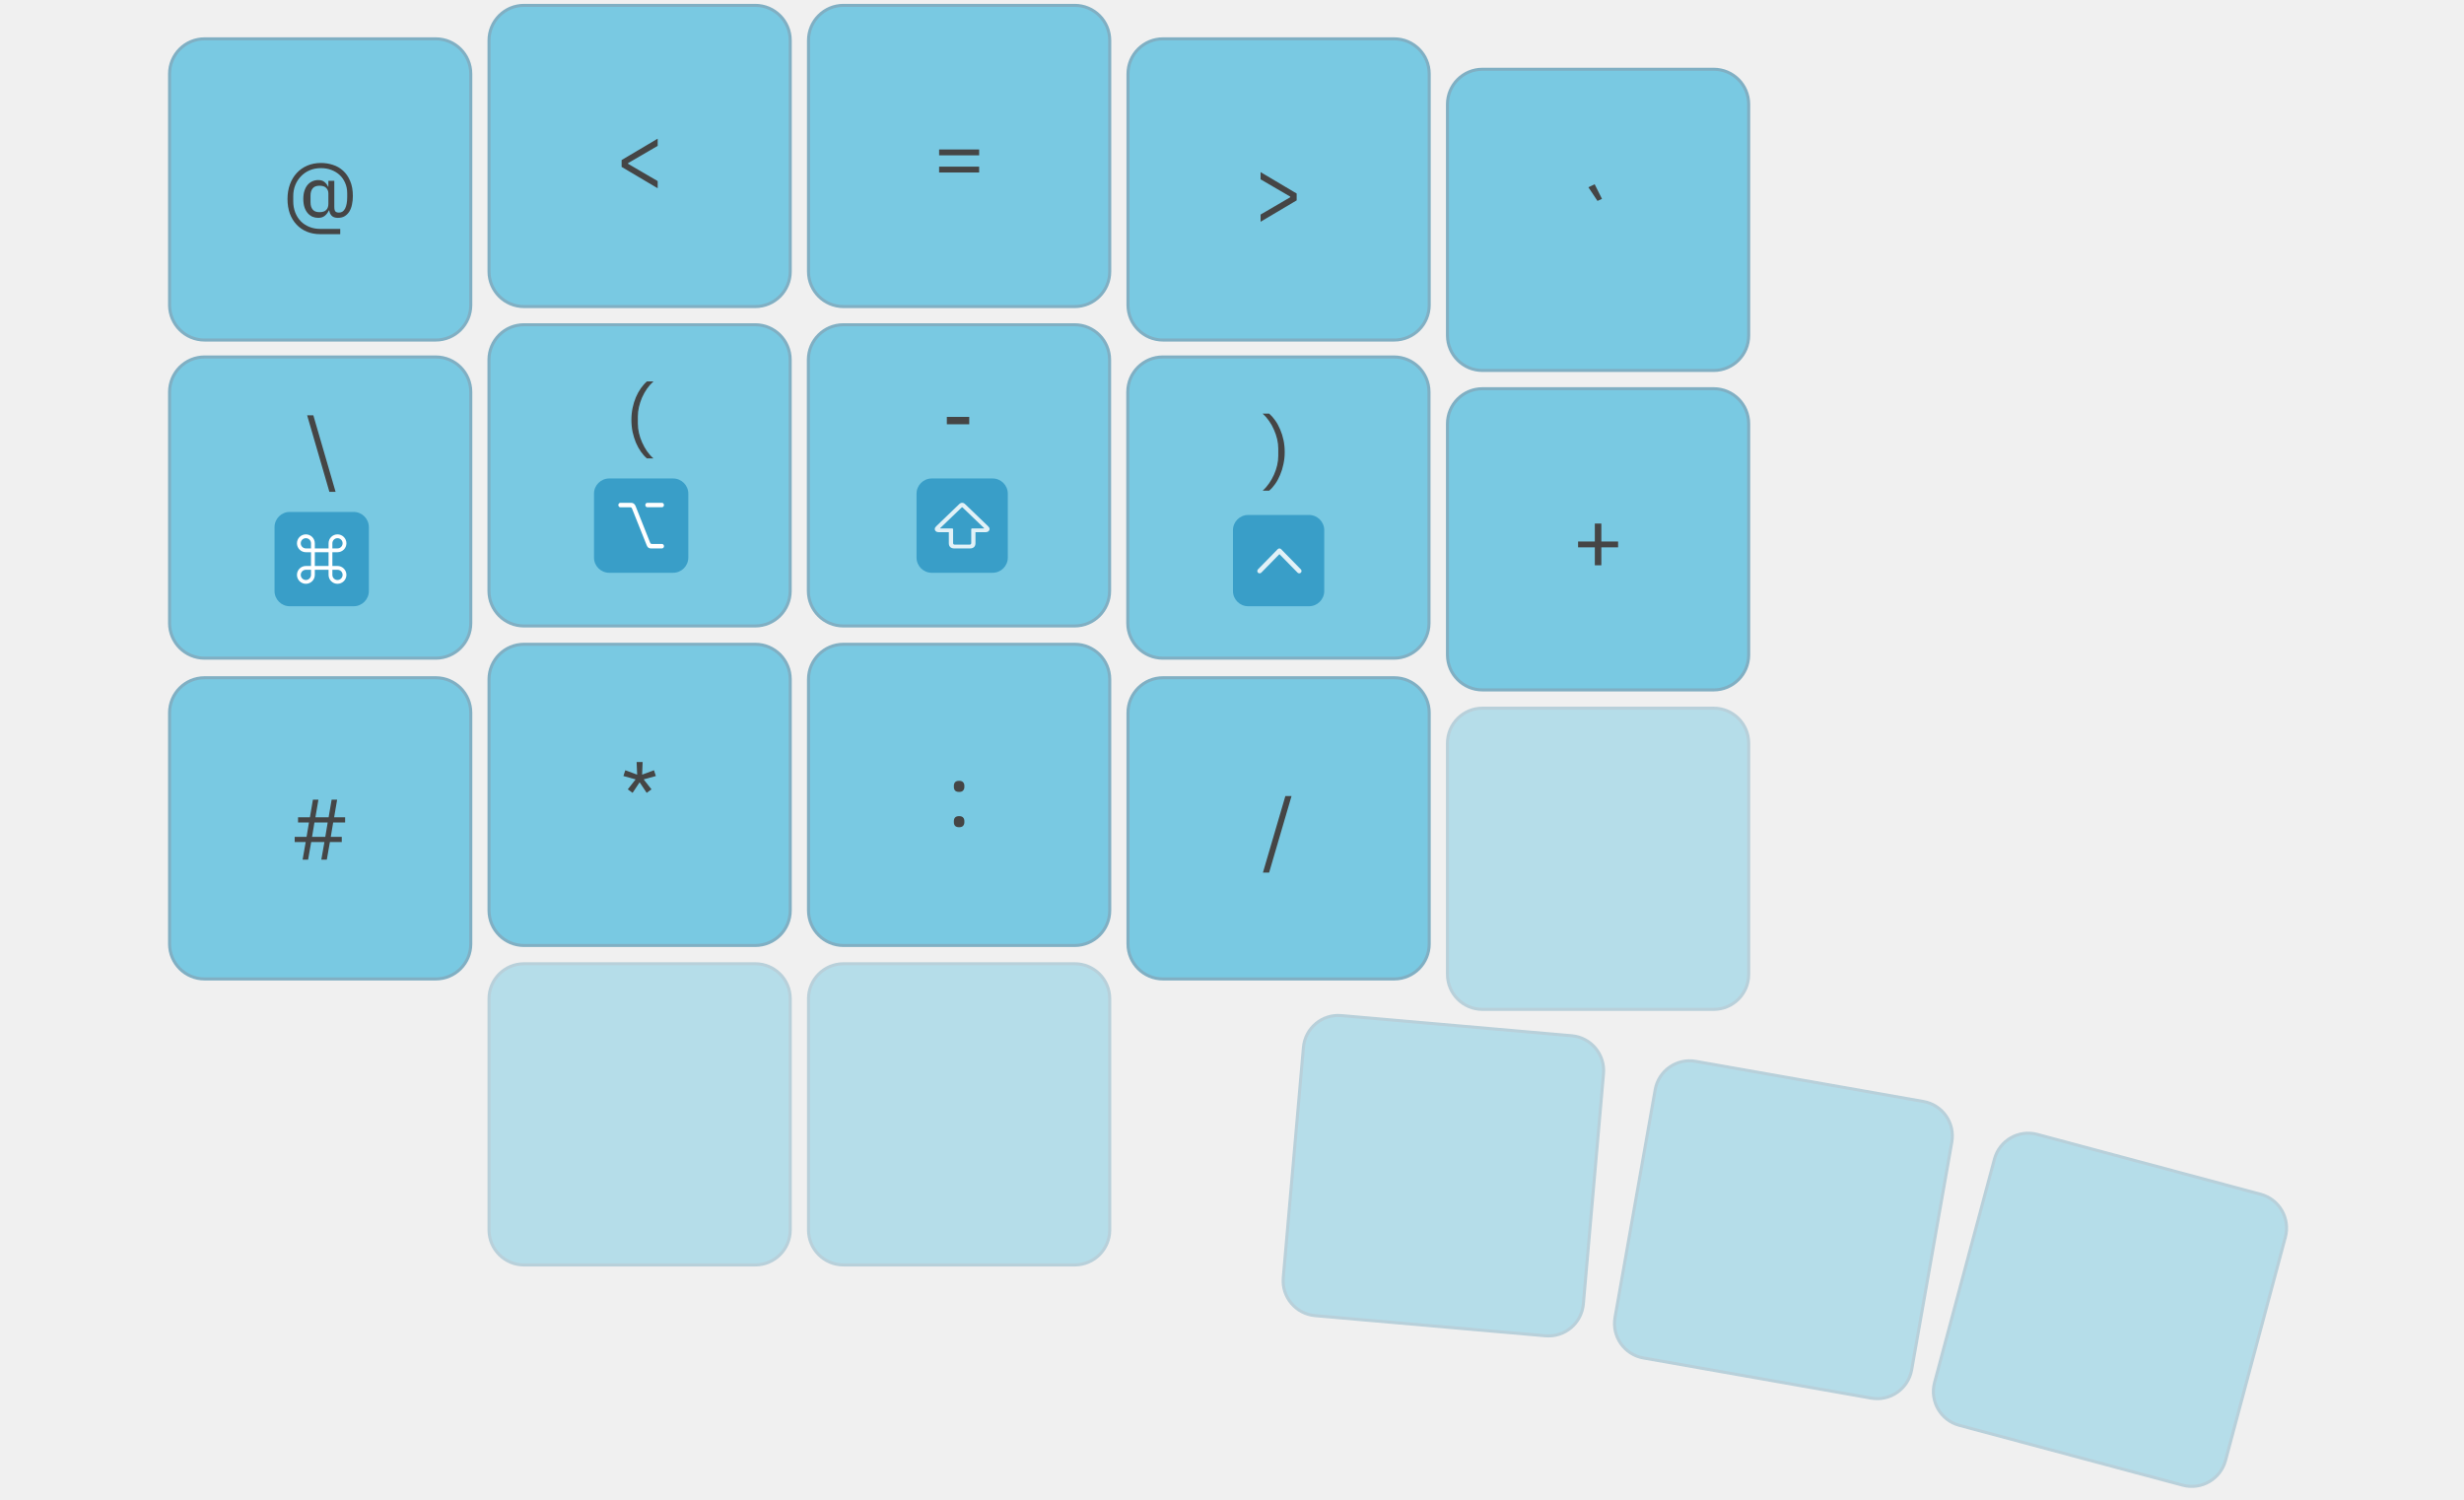
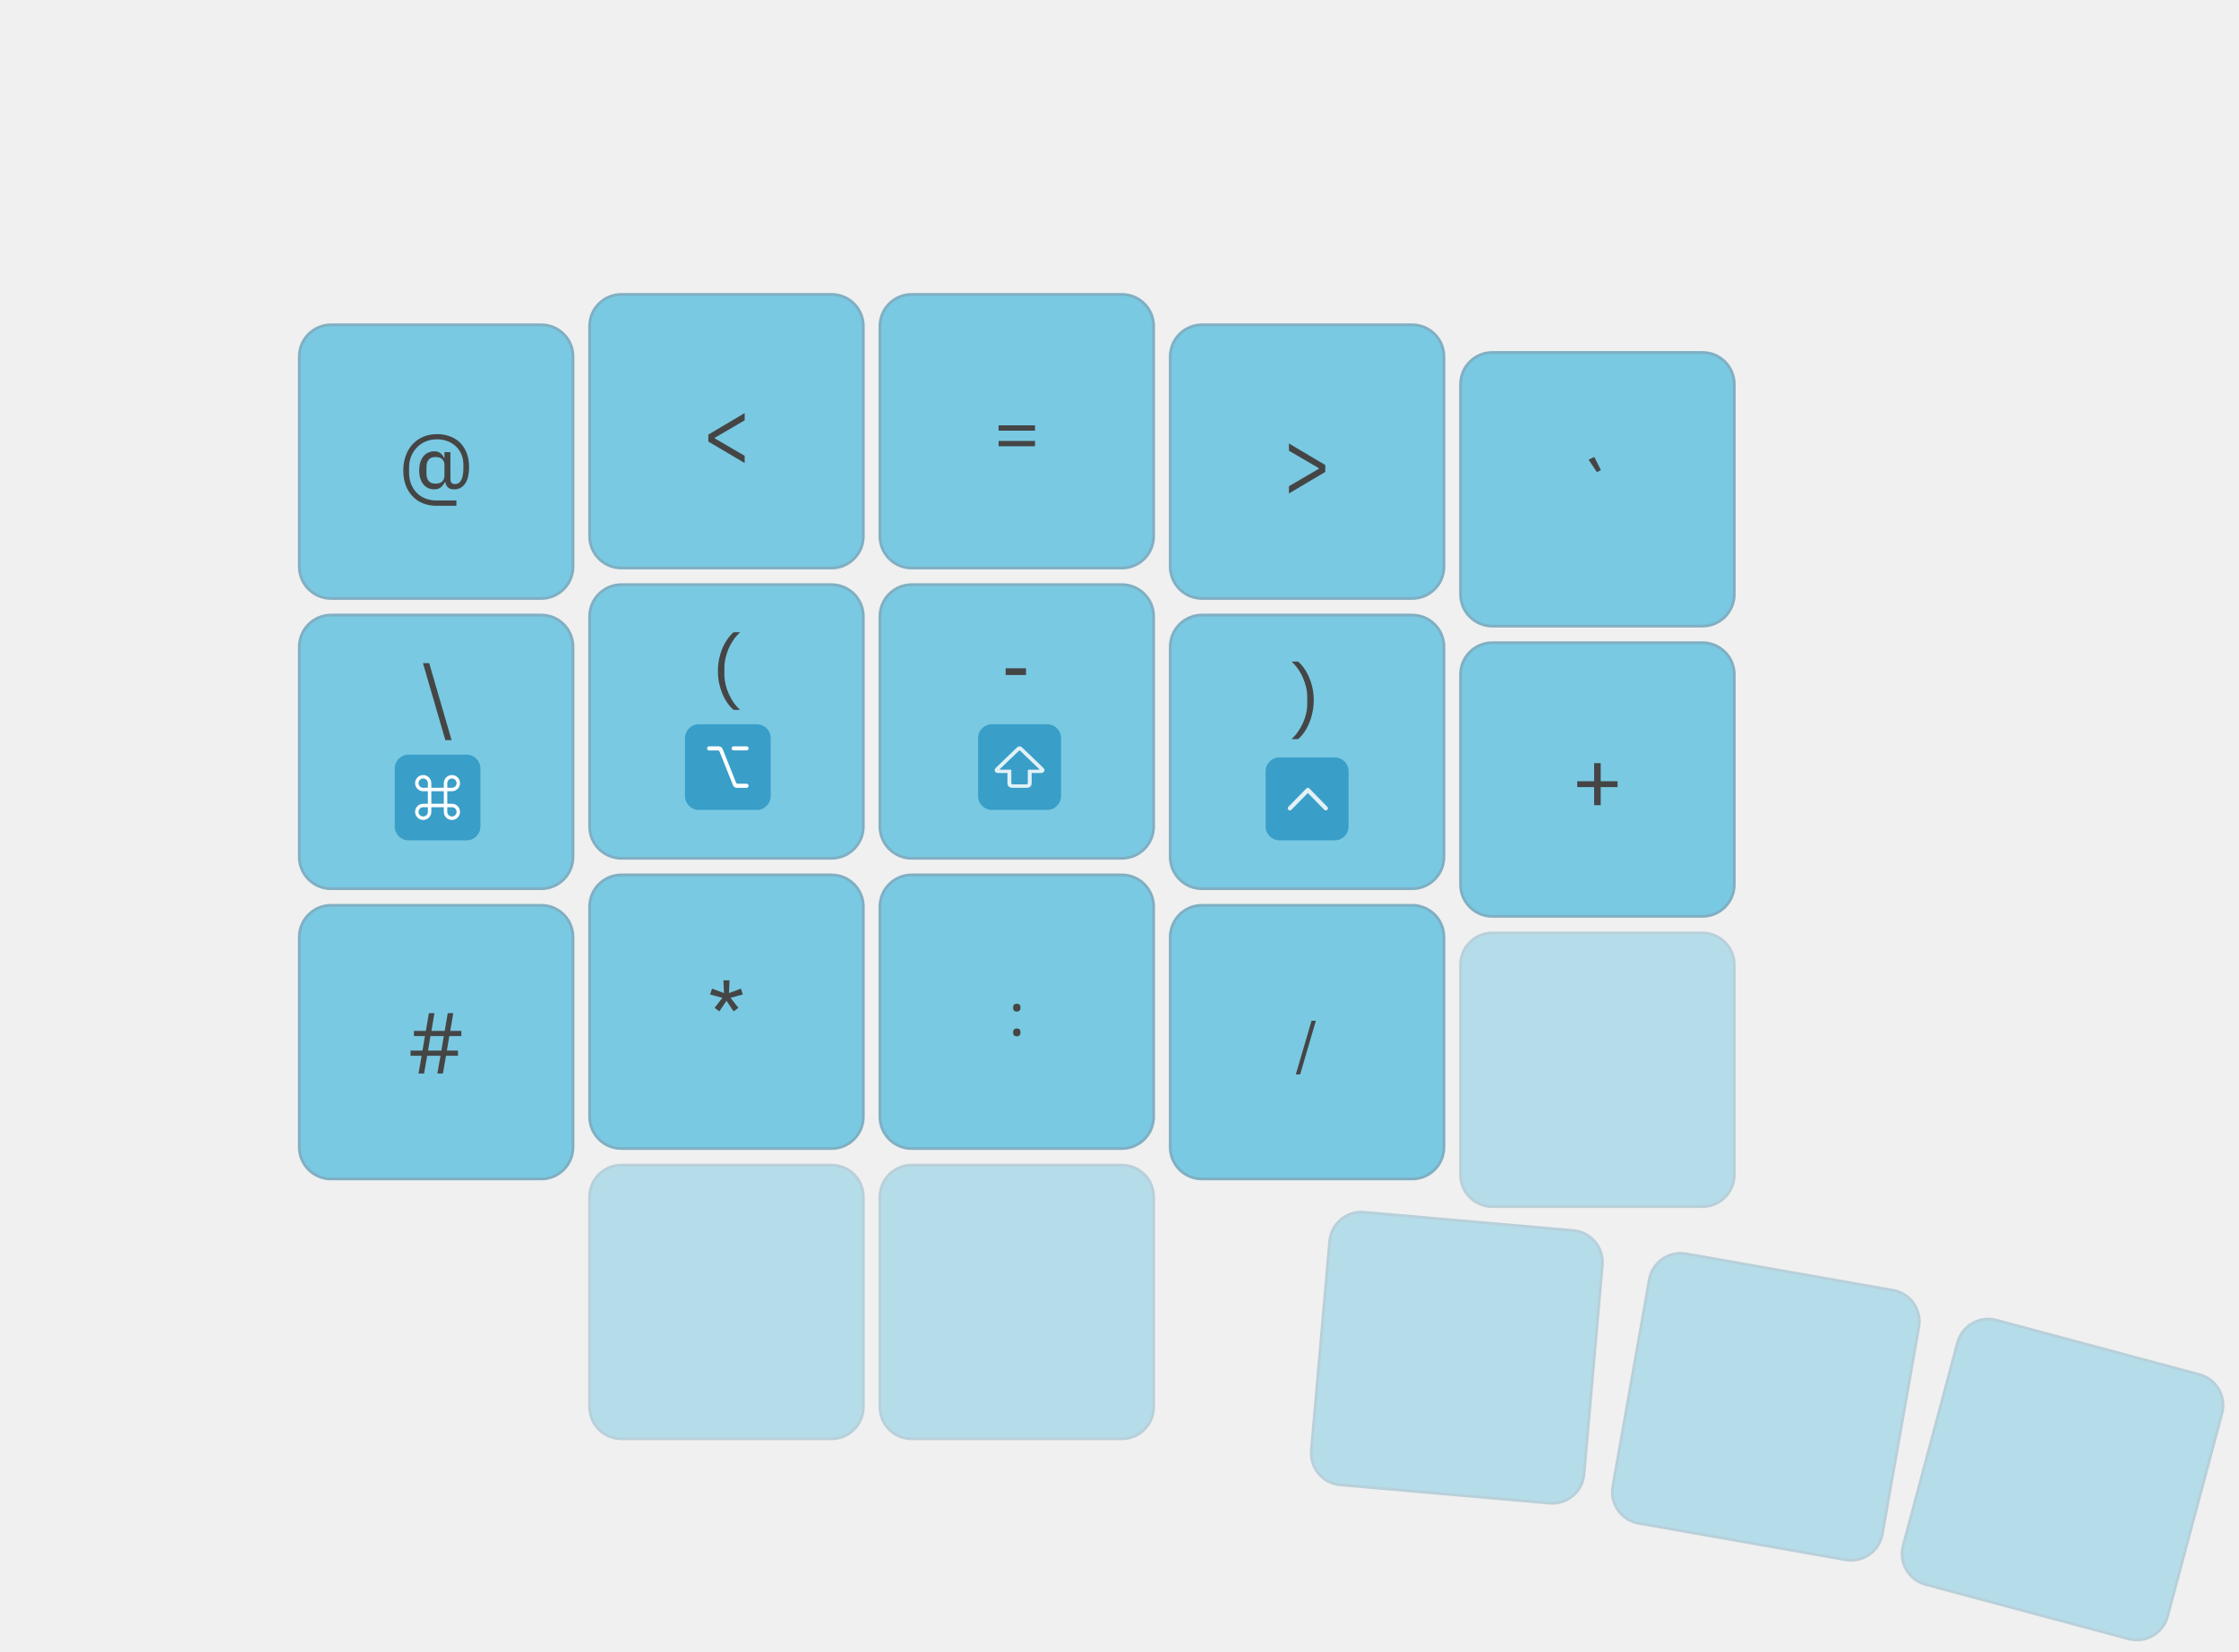
- <svg xmlns="http://www.w3.org/2000/svg" width="918.009" height="558.738" viewBox="2177.397 1161.57 918.009 558.738" fill="none" data-reference-sha256="847f73ddb4c46de8e45de8aa7c60be3490da4a2dd0a7fa68dfd9279a83e546b4" data-model="micro" data-layer="symbols" data-side="left" data-locale="ru" data-key-canvas-width="8.18">
+ <svg xmlns="http://www.w3.org/2000/svg" width="918.009" height="677.142" viewBox="2117.842 1042.825 918.009 677.142" fill="none" data-reference-sha256="847f73ddb4c46de8e45de8aa7c60be3490da4a2dd0a7fa68dfd9279a83e546b4" data-model="micro" data-layer="symbols" data-side="left" data-locale="ru" data-key-canvas-width="8.18" data-key-grid-pitch="119.03" data-key-grid-normalized="true" data-shared-key-canvas="true">
  <defs>
    <linearGradient id="paint0_linear_178_5313" x1="445" y1="601.5" x2="2000" y2="601.5" gradientUnits="userSpaceOnUse">
      <stop />
      <stop offset="1" stop-color="#666666" stop-opacity="0" />
    </linearGradient>
    <linearGradient id="paint1_linear_178_5313" x1="445" y1="1163.5" x2="2000" y2="1163.5" gradientUnits="userSpaceOnUse">
      <stop />
      <stop offset="1" stop-color="#666666" stop-opacity="0" />
    </linearGradient>
    <linearGradient id="paint2_linear_178_5313" x1="445" y1="1719.5" x2="2000" y2="1719.5" gradientUnits="userSpaceOnUse">
      <stop />
      <stop offset="1" stop-color="#666666" stop-opacity="0" />
    </linearGradient>
    <linearGradient id="paint3_linear_178_5313" x1="445" y1="2272.5" x2="2000" y2="2272.5" gradientUnits="userSpaceOnUse">
      <stop />
      <stop offset="1" stop-color="#666666" stop-opacity="0" />
    </linearGradient>
  </defs>
  <rect x="2716.68" y="1187.37" width="112.226" height="112.226" rx="13.036" fill="#79C9E2" stroke="#80AFC3" stroke-width="1.134" />
  <path d="M2769.18 1231.34L2771.52 1230.22L2774.24 1235.66L2772.57 1236.43L2769.18 1231.34Z" fill="#454545" />
  <rect x="2716.68" y="1306.4" width="112.226" height="112.226" rx="13.036" fill="#79C9E2" stroke="#80AFC3" stroke-width="1.134" />
-   <path d="M2771.58 1372.19V1365.5H2765.34V1363.33H2771.58V1356.64H2774.01V1363.33H2780.25V1365.5H2774.01V1372.19H2771.58Z" fill="#454545" />
+   <path d="M2771.58 1372.19V1365.5H2765.34V1363.33H2771.58V1356.64H2774.01V1363.33H2780.25V1365.5H2774.01V1372.19H2771.58Z" fill="#454545" transform="matrix(1.108416 0 0 1.108416 -300.6147 -147.9241) " data-standard-legend-size="true" />
  <rect opacity="0.5" x="2716.68" y="1425.43" width="112.226" height="112.226" rx="13.036" fill="#79C9E2" stroke="#80AFC3" stroke-width="1.134" />
-   <rect x="2240.57" y="1176.04" width="112.226" height="112.226" rx="13.036" fill="#79C9E2" stroke="#80AFC3" stroke-width="1.134" />
-   <rect x="2240.57" y="1294.57" width="112.226" height="112.226" rx="13.036" fill="#79C9E2" stroke="#80AFC3" stroke-width="1.134" />
-   <path d="M2300.12 1344.83L2291.83 1316.32H2294.14L2302.43 1344.83H2300.12Z" fill="#454545" />
-   <rect x="2240.57" y="1414.09" width="112.226" height="112.226" rx="13.036" fill="#79C9E2" stroke="#80AFC3" stroke-width="1.134" />
-   <path d="M2298.27 1475.3H2293.34L2292.19 1481.86H2290.14L2291.29 1475.3H2287.19V1473.38H2291.61L2292.51 1468.01H2288.44V1466.09H2292.86L2293.98 1459.53H2296.03L2294.91 1466.09H2299.83L2300.95 1459.53H2303L2301.88 1466.09H2305.98V1468.01H2301.53L2300.63 1473.38H2304.73V1475.3H2300.31L2299.16 1481.86H2297.11L2298.27 1475.3ZM2298.59 1473.38L2299.48 1468.01H2294.55L2293.66 1473.38H2298.59Z" fill="#454545" />
-   <rect x="2597.65" y="1176.04" width="112.226" height="112.226" rx="13.036" fill="#79C9E2" stroke="#80AFC3" stroke-width="1.134" />
-   <path d="M2647.05 1241.51L2658.09 1235.07V1234.82L2647.05 1228.39V1225.7L2660.49 1233.67V1236.23L2647.05 1244.19V1241.51Z" fill="#454545" />
-   <rect x="2597.57" y="1294.57" width="112.226" height="112.226" rx="13.036" fill="#79C9E2" stroke="#80AFC3" stroke-width="1.134" />
-   <path d="M2656.04 1330.02C2656.04 1331.57 2655.88 1333.08 2655.56 1334.53C2655.27 1335.96 2654.85 1337.29 2654.32 1338.53C2653.8 1339.77 2653.2 1340.89 2652.49 1341.89C2651.79 1342.89 2651.04 1343.72 2650.25 1344.38H2647.82C2648.7 1343.62 2649.48 1342.72 2650.19 1341.7C2650.91 1340.67 2651.53 1339.58 2652.04 1338.43C2652.56 1337.28 2652.95 1336.11 2653.23 1334.91C2653.51 1333.72 2653.64 1332.55 2653.64 1331.42V1328.67C2653.64 1327.56 2653.51 1326.41 2653.23 1325.22C2652.95 1324.02 2652.56 1322.85 2652.04 1321.7C2651.55 1320.54 2650.95 1319.46 2650.22 1318.43C2649.52 1317.41 2648.72 1316.49 2647.82 1315.68H2650.25C2651.06 1316.38 2651.82 1317.24 2652.52 1318.24C2653.23 1319.24 2653.84 1320.36 2654.35 1321.6C2654.88 1322.82 2655.3 1324.14 2655.6 1325.57C2655.9 1327 2656.04 1328.48 2656.04 1330.02Z" fill="#454545" />
+   <rect x="2240.56" y="1176.03" width="112.226" height="112.226" rx="13.036" fill="#79C9E2" stroke="#80AFC3" stroke-width="1.134" />
+   <rect x="2240.56" y="1295.06" width="112.226" height="112.226" rx="13.036" fill="#79C9E2" stroke="#80AFC3" stroke-width="1.134" />
+   <path d="M2300.12 1344.83L2291.83 1316.32H2294.14L2302.43 1344.83H2300.12Z" fill="#454545" transform="matrix(1.107892 0 0 1.107892 -247.8418 -143.5583) " data-standard-legend-size="true" />
+   <rect x="2240.56" y="1414.09" width="112.226" height="112.226" rx="13.036" fill="#79C9E2" stroke="#80AFC3" stroke-width="1.134" />
+   <path d="M2298.27 1475.3H2293.34L2292.19 1481.86H2290.14L2291.29 1475.3H2287.19V1473.38H2291.61L2292.51 1468.01H2288.44V1466.09H2292.86L2293.98 1459.53H2296.03L2294.91 1466.09H2299.83L2300.95 1459.53H2303L2301.88 1466.09H2305.98V1468.01H2301.53L2300.63 1473.38H2304.73V1475.3H2300.31L2299.16 1481.86H2297.11L2298.27 1475.3ZM2298.59 1473.38L2299.48 1468.01H2294.55L2293.66 1473.38H2298.59Z" fill="#454545" transform="matrix(1.108205 0 0 1.108205 -248.5032 -159.1373) " data-standard-legend-size="true" />
+   <rect x="2597.65" y="1176.03" width="112.226" height="112.226" rx="13.036" fill="#79C9E2" stroke="#80AFC3" stroke-width="1.134" />
+   <path d="M2647.05 1241.51L2658.09 1235.07V1234.82L2647.05 1228.39V1225.7L2660.49 1233.67V1236.23L2647.05 1244.19V1241.51Z" fill="#454545" transform="matrix(1.108197 0 0 1.108197 -287.1292 -133.617) " data-standard-legend-size="true" />
+   <rect x="2597.65" y="1295.06" width="112.226" height="112.226" rx="13.036" fill="#79C9E2" stroke="#80AFC3" stroke-width="1.134" />
+   <path d="M2656.04 1330.02C2656.04 1331.57 2655.88 1333.08 2655.56 1334.53C2655.27 1335.96 2654.85 1337.29 2654.32 1338.53C2653.8 1339.77 2653.2 1340.89 2652.49 1341.89C2651.79 1342.89 2651.04 1343.72 2650.25 1344.38H2647.82C2648.7 1343.62 2649.48 1342.72 2650.19 1341.7C2650.91 1340.67 2651.53 1339.58 2652.04 1338.43C2652.56 1337.28 2652.95 1336.11 2653.23 1334.91C2653.51 1333.72 2653.64 1332.55 2653.64 1331.42V1328.67C2653.64 1327.56 2653.51 1326.41 2653.23 1325.22C2652.95 1324.02 2652.56 1322.85 2652.04 1321.7C2651.55 1320.54 2650.95 1319.46 2650.22 1318.43C2649.52 1317.41 2648.72 1316.49 2647.82 1315.68H2650.25C2651.06 1316.38 2651.82 1317.24 2652.52 1318.24C2653.23 1319.24 2653.84 1320.36 2654.35 1321.6C2654.88 1322.82 2655.3 1324.14 2655.6 1325.57C2655.9 1327 2656.04 1328.48 2656.04 1330.02Z" fill="#454545" transform="matrix(1.108006 0 0 1.108006 -286.4253 -143.6517) " data-standard-legend-size="true" />
  <rect x="2597.65" y="1414.09" width="112.226" height="112.226" rx="13.036" fill="#79C9E2" stroke="#80AFC3" stroke-width="1.134" />
-   <path d="M2647.92 1486.7L2656.28 1458.18H2658.58L2650.23 1486.7H2647.92Z" fill="#454545" />
-   <rect x="2359.59" y="1163.57" width="112.226" height="112.226" rx="13.036" fill="#79C9E2" stroke="#80AFC3" stroke-width="1.134" />
-   <path d="M2408.99 1223.76V1221.2L2422.43 1213.23V1215.92L2411.39 1222.35V1222.6L2422.43 1229.04V1231.72L2408.99 1223.76Z" fill="#454545" />
-   <path d="M2304.16 1248.82H2296.73C2294.9 1248.82 2293.22 1248.51 2291.71 1247.89C2290.22 1247.27 2288.94 1246.38 2287.87 1245.23C2286.8 1244.1 2285.97 1242.74 2285.37 1241.14C2284.8 1239.51 2284.51 1237.71 2284.51 1235.73C2284.51 1233.74 2284.81 1231.93 2285.41 1230.29C2286 1228.64 2286.85 1227.24 2287.93 1226.06C2289.02 1224.87 2290.33 1223.94 2291.87 1223.28C2293.41 1222.62 2295.12 1222.29 2297.02 1222.29C2298.52 1222.29 2299.98 1222.52 2301.41 1222.99C2302.84 1223.44 2304.09 1224.15 2305.18 1225.14C2306.29 1226.12 2307.18 1227.4 2307.84 1228.98C2308.52 1230.53 2308.86 1232.41 2308.86 1234.61C2308.86 1235.72 2308.76 1236.76 2308.54 1237.74C2308.35 1238.72 2308.03 1239.59 2307.58 1240.34C2307.13 1241.06 2306.56 1241.65 2305.85 1242.1C2305.15 1242.52 2304.3 1242.74 2303.29 1242.74C2302.27 1242.74 2301.5 1242.48 2300.99 1241.97C2300.48 1241.46 2300.17 1240.79 2300.06 1239.98H2299.93C2299.51 1240.84 2298.98 1241.51 2298.37 1242C2297.75 1242.49 2296.95 1242.74 2295.97 1242.74C2295.22 1242.74 2294.5 1242.6 2293.82 1242.32C2293.16 1242.02 2292.57 1241.58 2292.06 1241.01C2291.55 1240.43 2291.14 1239.71 2290.85 1238.83C2290.55 1237.94 2290.4 1236.89 2290.4 1235.7C2290.4 1234.5 2290.55 1233.47 2290.85 1232.59C2291.14 1231.7 2291.55 1230.96 2292.06 1230.38C2292.57 1229.81 2293.16 1229.38 2293.82 1229.1C2294.5 1228.8 2295.22 1228.66 2295.97 1228.66C2296.95 1228.66 2297.73 1228.9 2298.3 1229.39C2298.88 1229.86 2299.32 1230.44 2299.61 1231.12H2299.74V1228.94H2301.95V1238.67C2301.95 1239.5 2302.09 1240.07 2302.37 1240.37C2302.66 1240.64 2303.11 1240.78 2303.71 1240.78C2304.71 1240.78 2305.47 1240.27 2305.98 1239.25C2306.49 1238.22 2306.75 1236.82 2306.75 1235.02V1233.55C2306.75 1232.14 2306.49 1230.86 2305.98 1229.71C2305.49 1228.56 2304.81 1227.58 2303.93 1226.77C2303.06 1225.96 2302.02 1225.33 2300.83 1224.88C2299.64 1224.43 2298.36 1224.21 2296.99 1224.21C2295.45 1224.21 2294.06 1224.47 2292.8 1225.01C2291.54 1225.54 2290.45 1226.29 2289.53 1227.25C2288.62 1228.19 2287.9 1229.3 2287.39 1230.58C2286.9 1231.83 2286.65 1233.2 2286.65 1234.67V1236.56C2286.65 1238.07 2286.9 1239.46 2287.39 1240.72C2287.88 1241.98 2288.56 1243.07 2289.44 1243.98C2290.33 1244.9 2291.4 1245.6 2292.64 1246.1C2293.88 1246.61 2295.25 1246.86 2296.77 1246.86H2304.16V1248.82ZM2296.41 1240.62C2297.54 1240.62 2298.38 1240.36 2298.91 1239.82C2299.46 1239.29 2299.74 1238.53 2299.74 1237.55V1233.65C2299.74 1232.84 2299.48 1232.15 2298.94 1231.6C2298.41 1231.04 2297.57 1230.77 2296.41 1230.77C2295.26 1230.77 2294.42 1231.1 2293.89 1231.76C2293.35 1232.42 2293.09 1233.31 2293.09 1234.42V1236.98C2293.09 1238.08 2293.35 1238.97 2293.89 1239.63C2294.42 1240.29 2295.26 1240.62 2296.41 1240.62Z" fill="#454545" />
-   <rect x="2359.57" y="1282.57" width="112.226" height="112.226" rx="13.036" fill="#79C9E2" stroke="#80AFC3" stroke-width="1.134" />
-   <path d="M2412.64 1318.02C2412.64 1316.48 2412.79 1315 2413.08 1313.57C2413.38 1312.14 2413.79 1310.82 2414.3 1309.6C2414.83 1308.36 2415.45 1307.24 2416.16 1306.24C2416.86 1305.24 2417.62 1304.38 2418.43 1303.68H2420.86C2419.96 1304.49 2419.15 1305.41 2418.43 1306.43C2417.72 1307.46 2417.12 1308.54 2416.6 1309.7C2416.11 1310.85 2415.73 1312.02 2415.45 1313.22C2415.18 1314.41 2415.04 1315.56 2415.04 1316.67V1319.42C2415.04 1320.55 2415.18 1321.72 2415.45 1322.91C2415.73 1324.11 2416.12 1325.28 2416.64 1326.43C2417.15 1327.58 2417.76 1328.67 2418.46 1329.7C2419.19 1330.72 2419.99 1331.62 2420.86 1332.38H2418.43C2417.64 1331.72 2416.89 1330.89 2416.19 1329.89C2415.48 1328.89 2414.87 1327.77 2414.33 1326.53C2413.82 1325.29 2413.4 1323.96 2413.08 1322.53C2412.79 1321.08 2412.64 1319.57 2412.64 1318.02Z" fill="#454545" />
+   <path d="M2647.92 1486.7L2656.28 1458.18H2658.58L2650.23 1486.7H2647.92Z" fill="#454545" transform="matrix(0.7718744 0 0 0.7718744 605.2743 335.9013) " data-standard-legend-size="true" />
+   <rect x="2359.59" y="1163.56" width="112.226" height="112.226" rx="13.036" fill="#79C9E2" stroke="#80AFC3" stroke-width="1.134" />
+   <path d="M2408.99 1223.76V1221.2L2422.43 1213.23V1215.92L2411.39 1222.35V1222.6L2422.43 1229.04V1231.72L2408.99 1223.76Z" fill="#454545" transform="matrix(1.108723 0 0 1.108723 -262.6425 -132.9108) " data-standard-legend-size="true" />
+   <path d="M2304.16 1248.82H2296.73C2294.9 1248.82 2293.22 1248.51 2291.71 1247.89C2290.22 1247.27 2288.94 1246.38 2287.87 1245.23C2286.8 1244.1 2285.97 1242.74 2285.37 1241.14C2284.8 1239.51 2284.51 1237.71 2284.51 1235.73C2284.51 1233.74 2284.81 1231.93 2285.41 1230.29C2286 1228.64 2286.85 1227.24 2287.93 1226.06C2289.02 1224.87 2290.33 1223.94 2291.87 1223.28C2293.41 1222.62 2295.12 1222.29 2297.02 1222.29C2298.52 1222.29 2299.98 1222.52 2301.41 1222.99C2302.84 1223.44 2304.09 1224.15 2305.18 1225.14C2306.29 1226.12 2307.18 1227.4 2307.84 1228.98C2308.52 1230.53 2308.86 1232.41 2308.86 1234.61C2308.86 1235.72 2308.76 1236.76 2308.54 1237.74C2308.35 1238.72 2308.03 1239.59 2307.58 1240.34C2307.13 1241.06 2306.56 1241.65 2305.85 1242.1C2305.15 1242.52 2304.3 1242.74 2303.29 1242.74C2302.27 1242.74 2301.5 1242.48 2300.99 1241.97C2300.48 1241.46 2300.17 1240.79 2300.06 1239.98H2299.93C2299.51 1240.84 2298.98 1241.51 2298.37 1242C2297.75 1242.49 2296.95 1242.74 2295.97 1242.74C2295.22 1242.74 2294.5 1242.6 2293.82 1242.32C2293.16 1242.02 2292.57 1241.58 2292.06 1241.01C2291.55 1240.43 2291.14 1239.71 2290.85 1238.83C2290.55 1237.94 2290.4 1236.89 2290.4 1235.7C2290.4 1234.5 2290.55 1233.47 2290.85 1232.59C2291.14 1231.7 2291.55 1230.96 2292.06 1230.38C2292.57 1229.81 2293.16 1229.38 2293.82 1229.1C2294.5 1228.8 2295.22 1228.66 2295.97 1228.66C2296.95 1228.66 2297.73 1228.9 2298.3 1229.39C2298.88 1229.86 2299.32 1230.44 2299.61 1231.12H2299.74V1228.94H2301.95V1238.67C2301.95 1239.5 2302.09 1240.07 2302.37 1240.37C2302.66 1240.64 2303.11 1240.78 2303.71 1240.78C2304.71 1240.78 2305.47 1240.27 2305.98 1239.25C2306.49 1238.22 2306.75 1236.82 2306.75 1235.02V1233.55C2306.75 1232.14 2306.49 1230.86 2305.98 1229.71C2305.49 1228.56 2304.81 1227.58 2303.93 1226.77C2303.06 1225.96 2302.02 1225.33 2300.83 1224.88C2299.64 1224.43 2298.36 1224.21 2296.99 1224.21C2295.45 1224.21 2294.06 1224.47 2292.8 1225.01C2291.54 1225.54 2290.45 1226.29 2289.53 1227.25C2288.62 1228.19 2287.9 1229.3 2287.39 1230.58C2286.9 1231.83 2286.65 1233.2 2286.65 1234.67V1236.56C2286.65 1238.07 2286.9 1239.46 2287.39 1240.72C2287.88 1241.98 2288.56 1243.07 2289.44 1243.98C2290.33 1244.9 2291.4 1245.6 2292.64 1246.1C2293.88 1246.61 2295.25 1246.86 2296.77 1246.86H2304.16V1248.82ZM2296.41 1240.62C2297.54 1240.62 2298.38 1240.36 2298.91 1239.82C2299.46 1239.29 2299.74 1238.53 2299.74 1237.55V1233.65C2299.74 1232.84 2299.48 1232.15 2298.94 1231.6C2298.41 1231.04 2297.57 1230.77 2296.41 1230.77C2295.26 1230.77 2294.42 1231.1 2293.89 1231.76C2293.35 1232.42 2293.09 1233.31 2293.09 1234.42V1236.98C2293.09 1238.08 2293.35 1238.97 2293.89 1239.63C2294.42 1240.29 2295.26 1240.62 2296.41 1240.62Z" fill="#454545" transform="matrix(1.107815 0 0 1.107815 -247.6175 -133.2116) " data-standard-legend-size="true" />
+   <rect x="2359.59" y="1282.59" width="112.226" height="112.226" rx="13.036" fill="#79C9E2" stroke="#80AFC3" stroke-width="1.134" />
+   <path d="M2412.64 1318.02C2412.64 1316.48 2412.79 1315 2413.08 1313.57C2413.38 1312.14 2413.79 1310.82 2414.3 1309.6C2414.83 1308.36 2415.45 1307.24 2416.16 1306.24C2416.86 1305.24 2417.62 1304.38 2418.43 1303.68H2420.86C2419.96 1304.49 2419.15 1305.41 2418.43 1306.43C2417.72 1307.46 2417.12 1308.54 2416.6 1309.7C2416.11 1310.85 2415.73 1312.02 2415.45 1313.22C2415.18 1314.41 2415.04 1315.56 2415.04 1316.67V1319.42C2415.04 1320.55 2415.18 1321.72 2415.45 1322.91C2415.73 1324.11 2416.12 1325.28 2416.64 1326.43C2417.15 1327.58 2417.76 1328.67 2418.46 1329.7C2419.19 1330.72 2419.99 1331.62 2420.86 1332.38H2418.43C2417.64 1331.72 2416.89 1330.89 2416.19 1329.89C2415.48 1328.89 2414.87 1327.77 2414.33 1326.53C2413.82 1325.29 2413.4 1323.96 2413.08 1322.53C2412.79 1321.08 2412.64 1319.57 2412.64 1318.02Z" fill="#454545" transform="matrix(1.108345 0 0 1.108345 -261.8433 -142.8022) " data-standard-legend-size="true" />
  <rect x="2359.59" y="1401.62" width="112.226" height="112.226" rx="13.036" fill="#79C9E2" stroke="#80AFC3" stroke-width="1.134" />
-   <path d="M2413.08 1456.98L2411.29 1455.67L2414.2 1451.96L2409.66 1450.71L2410.36 1448.56L2414.78 1450.2L2414.58 1445.49H2416.82L2416.63 1450.2L2421.05 1448.56L2421.75 1450.71L2417.21 1451.96L2420.12 1455.67L2418.33 1456.98L2415.7 1453.04L2413.08 1456.98Z" fill="#454545" />
+   <path d="M2413.08 1456.98L2411.29 1455.67L2414.2 1451.96L2409.66 1450.71L2410.36 1448.56L2414.78 1450.2L2414.58 1445.49H2416.82L2416.63 1450.2L2421.05 1448.56L2421.75 1450.71L2417.21 1451.96L2420.12 1455.67L2418.33 1456.98L2415.7 1453.04L2413.08 1456.98Z" fill="#454545" transform="matrix(1.107716 0 0 1.107716 -260.2104 -156.3214) " data-standard-legend-size="true" />
  <rect opacity="0.5" x="2359.59" y="1520.65" width="112.226" height="112.226" rx="13.036" fill="#79C9E2" stroke="#80AFC3" stroke-width="1.134" />
-   <rect x="2478.62" y="1163.57" width="112.226" height="112.226" rx="13.036" fill="#79C9E2" stroke="#80AFC3" stroke-width="1.134" />
+   <rect x="2478.62" y="1163.56" width="112.226" height="112.226" rx="13.036" fill="#79C9E2" stroke="#80AFC3" stroke-width="1.134" />
  <path d="M2527.28 1219.44V1217.26H2542.2V1219.44H2527.28ZM2527.28 1225.84V1223.66H2542.2V1225.84H2527.28Z" fill="#454545" />
-   <rect x="2478.57" y="1282.57" width="112.226" height="112.226" rx="13.036" fill="#79C9E2" stroke="#80AFC3" stroke-width="1.134" />
+   <rect x="2478.62" y="1282.59" width="112.226" height="112.226" rx="13.036" fill="#79C9E2" stroke="#80AFC3" stroke-width="1.134" />
  <path d="M2530.16 1319.65V1316.9H2538.51V1319.65H2530.16Z" fill="#454545" />
  <rect x="2478.62" y="1401.62" width="112.226" height="112.226" rx="13.036" fill="#79C9E2" stroke="#80AFC3" stroke-width="1.134" />
-   <path d="M2534.73 1469.78C2534.05 1469.78 2533.55 1469.61 2533.23 1469.27C2532.93 1468.93 2532.78 1468.48 2532.78 1467.92V1467.51C2532.78 1466.95 2532.93 1466.5 2533.23 1466.16C2533.55 1465.82 2534.05 1465.65 2534.73 1465.65C2535.42 1465.65 2535.91 1465.82 2536.21 1466.16C2536.53 1466.5 2536.69 1466.95 2536.69 1467.51V1467.92C2536.69 1468.48 2536.53 1468.93 2536.21 1469.27C2535.91 1469.61 2535.42 1469.78 2534.73 1469.78ZM2534.73 1456.63C2534.05 1456.63 2533.55 1456.46 2533.23 1456.12C2532.93 1455.77 2532.78 1455.33 2532.78 1454.77V1454.36C2532.78 1453.8 2532.93 1453.35 2533.23 1453.01C2533.55 1452.67 2534.05 1452.5 2534.73 1452.5C2535.42 1452.5 2535.91 1452.67 2536.21 1453.01C2536.53 1453.35 2536.69 1453.8 2536.69 1454.36V1454.77C2536.69 1455.33 2536.53 1455.77 2536.21 1456.12C2535.91 1456.46 2535.42 1456.63 2534.73 1456.63Z" fill="#454545" />
+   <path d="M2534.73 1469.78C2534.05 1469.78 2533.55 1469.61 2533.23 1469.27C2532.93 1468.93 2532.78 1468.48 2532.78 1467.92V1467.51C2532.78 1466.95 2532.93 1466.5 2533.23 1466.16C2533.55 1465.82 2534.05 1465.65 2534.73 1465.65C2535.42 1465.65 2535.91 1465.82 2536.21 1466.16C2536.53 1466.5 2536.69 1466.95 2536.69 1467.51V1467.92C2536.69 1468.48 2536.53 1468.93 2536.21 1469.27C2535.91 1469.61 2535.42 1469.78 2534.73 1469.78ZM2534.73 1456.63C2534.05 1456.63 2533.55 1456.46 2533.23 1456.12C2532.93 1455.77 2532.78 1455.33 2532.78 1454.77V1454.36C2532.78 1453.8 2532.93 1453.35 2533.23 1453.01C2533.55 1452.67 2534.05 1452.5 2534.73 1452.5C2535.42 1452.5 2535.91 1452.67 2536.21 1453.01C2536.53 1453.35 2536.69 1453.8 2536.69 1454.36V1454.77C2536.69 1455.33 2536.53 1455.77 2536.21 1456.12C2535.91 1456.46 2535.42 1456.63 2534.73 1456.63Z" fill="#454545" transform="matrix(0.7720817 0 0 0.7720817 577.7126 333.0206) " data-standard-legend-size="true" />
  <rect opacity="0.5" x="2478.62" y="1520.65" width="112.226" height="112.226" rx="13.036" fill="#79C9E2" stroke="#80AFC3" stroke-width="1.134" />
  <rect opacity="0.5" x="2664.15" y="1538.83" width="112.226" height="112.226" rx="13.036" transform="rotate(5 2664.15 1538.83)" fill="#79C9E2" stroke="#80AFC3" stroke-width="1.134" />
  <rect opacity="0.5" x="2796.33" y="1554.75" width="112.226" height="112.226" rx="13.036" transform="rotate(10 2796.33 1554.75)" fill="#79C9E2" stroke="#80AFC3" stroke-width="1.134" />
  <rect opacity="0.5" x="2923.83" y="1580.86" width="112.226" height="112.226" rx="13.036" transform="rotate(15 2923.83 1580.86)" fill="#79C9E2" stroke="#80AFC3" stroke-width="1.134" />
  <rect x="2398.7" y="1339.84" width="35.142" height="35.142" rx="5.668" fill="#79C9E2" style="mix-blend-mode:multiply" />
  <rect x="2518.87" y="1339.84" width="34.008" height="35.142" rx="5.668" fill="#79C9E2" style="mix-blend-mode:multiply" />
  <path d="M2412.57 1348.91H2408.55C2408.11 1348.91 2407.77 1349.27 2407.77 1349.74C2407.77 1350.22 2408.11 1350.59 2408.55 1350.59H2412.22C2412.52 1350.59 2412.73 1350.74 2412.86 1351.04L2418.35 1364.77C2418.65 1365.55 2419.16 1365.91 2419.93 1365.91H2423.99C2424.43 1365.91 2424.78 1365.54 2424.78 1365.08C2424.78 1364.61 2424.43 1364.23 2423.99 1364.23H2420.3C2419.97 1364.23 2419.76 1364.1 2419.63 1363.79L2414.17 1350.07C2413.88 1349.35 2413.28 1348.91 2412.57 1348.91ZM2423.99 1348.91H2418.61C2418.16 1348.91 2417.82 1349.26 2417.82 1349.74C2417.82 1350.21 2418.16 1350.57 2418.61 1350.57H2423.99C2424.43 1350.57 2424.77 1350.21 2424.77 1349.74C2424.77 1349.26 2424.43 1348.91 2423.99 1348.91Z" fill="white" />
  <path d="M2532.94 1365.91H2538.79C2540.12 1365.91 2540.83 1365.16 2540.83 1363.95V1359.85H2544.69C2545.46 1359.85 2546.07 1359.39 2546.07 1358.69C2546.07 1358.26 2545.84 1357.94 2545.5 1357.61L2537.04 1349.47C2536.67 1349.11 2536.29 1348.91 2535.86 1348.91C2535.45 1348.91 2535.06 1349.11 2534.7 1349.47L2526.24 1357.61C2525.87 1357.96 2525.67 1358.26 2525.67 1358.69C2525.67 1359.39 2526.27 1359.85 2527.04 1359.85H2530.9V1363.95C2530.9 1365.16 2531.61 1365.91 2532.94 1365.91ZM2533.09 1364.49C2532.73 1364.49 2532.49 1364.26 2532.49 1363.92V1358.78C2532.49 1358.55 2532.4 1358.47 2532.17 1358.47H2527.79C2527.72 1358.47 2527.69 1358.44 2527.69 1358.39C2527.69 1358.36 2527.71 1358.33 2527.74 1358.28L2535.66 1350.68C2535.74 1350.6 2535.81 1350.59 2535.86 1350.59C2535.93 1350.59 2536 1350.6 2536.06 1350.68L2543.98 1358.28C2544.03 1358.33 2544.04 1358.36 2544.04 1358.39C2544.04 1358.44 2544.01 1358.47 2543.94 1358.47H2539.56C2539.34 1358.47 2539.25 1358.55 2539.25 1358.78V1363.92C2539.25 1364.25 2538.99 1364.49 2538.64 1364.49H2533.09Z" fill="white" fill-opacity="0.85" />
  <rect x="2279.68" y="1352.31" width="35.142" height="35.142" rx="5.668" fill="#79C9E2" style="mix-blend-mode:multiply" />
  <rect x="2636.76" y="1353.44" width="34.008" height="34.008" rx="5.668" fill="#79C9E2" style="mix-blend-mode:multiply" />
  <path d="M2293.98 1366.61V1364C2293.98 1362.55 2292.8 1361.38 2291.36 1361.38C2289.92 1361.38 2288.74 1362.55 2288.74 1364C2288.74 1365.44 2289.92 1366.61 2291.36 1366.61H2293.98ZM2293.98 1366.61H2300.52M2293.98 1366.61V1373.15M2300.52 1366.61V1364C2300.52 1362.55 2301.69 1361.38 2303.13 1361.38C2304.58 1361.38 2305.75 1362.55 2305.75 1364C2305.75 1365.44 2304.58 1366.61 2303.13 1366.61H2300.52ZM2300.52 1366.61V1373.15M2293.98 1373.15V1375.77C2293.98 1377.21 2292.8 1378.38 2291.36 1378.38C2289.92 1378.38 2288.74 1377.21 2288.74 1375.77C2288.74 1374.32 2289.92 1373.15 2291.36 1373.15H2293.98ZM2293.98 1373.15H2300.52M2300.52 1373.15V1375.77C2300.52 1377.21 2301.69 1378.38 2303.13 1378.38C2304.58 1378.38 2305.75 1377.21 2305.75 1375.77C2305.75 1374.32 2304.58 1373.15 2303.13 1373.15H2300.52Z" stroke="white" stroke-width="1.417" />
  <path d="M2646.08 1373.7C2645.92 1373.87 2645.83 1374.08 2645.83 1374.32C2645.83 1374.81 2646.2 1375.19 2646.69 1375.19C2646.94 1375.19 2647.16 1375.09 2647.31 1374.94L2654.58 1367.52H2653.56L2660.83 1374.94C2660.99 1375.09 2661.21 1375.19 2661.45 1375.19C2661.94 1375.19 2662.31 1374.81 2662.31 1374.32C2662.31 1374.08 2662.22 1373.87 2662.05 1373.7L2654.71 1366.19C2654.55 1366.01 2654.31 1365.91 2654.07 1365.91C2653.83 1365.91 2653.61 1366.01 2653.43 1366.19L2646.08 1373.7Z" fill="white" fill-opacity="0.85" />
</svg>
